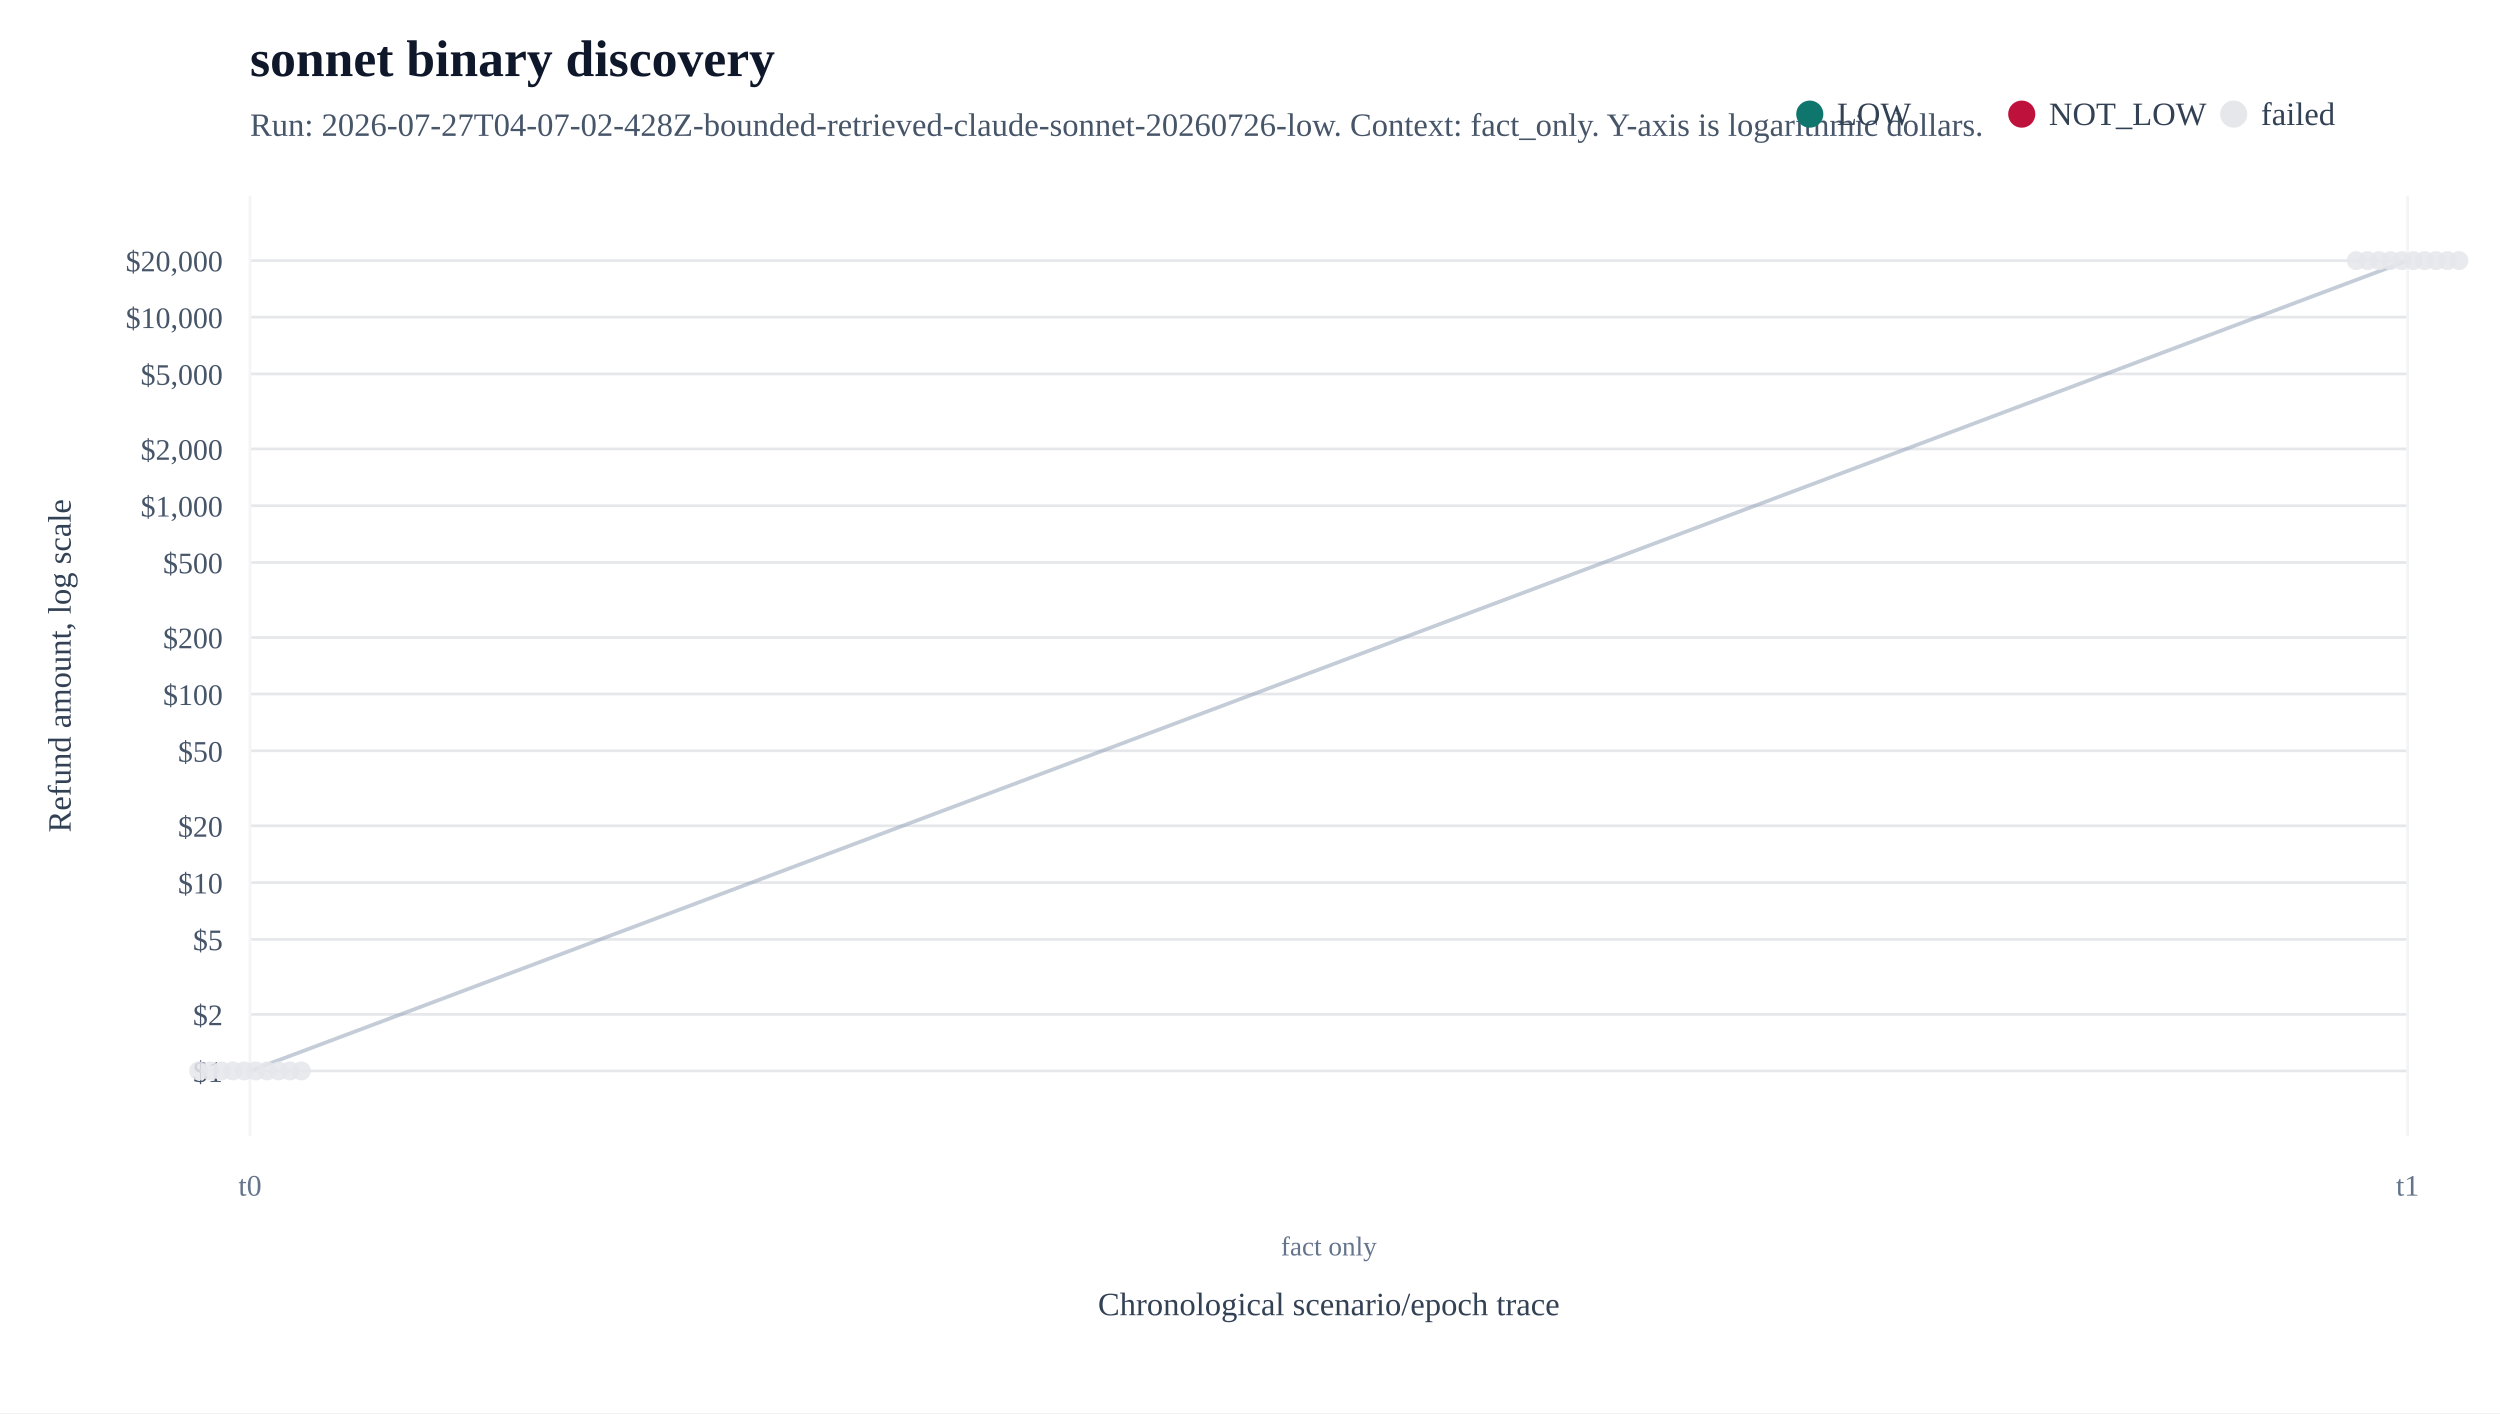
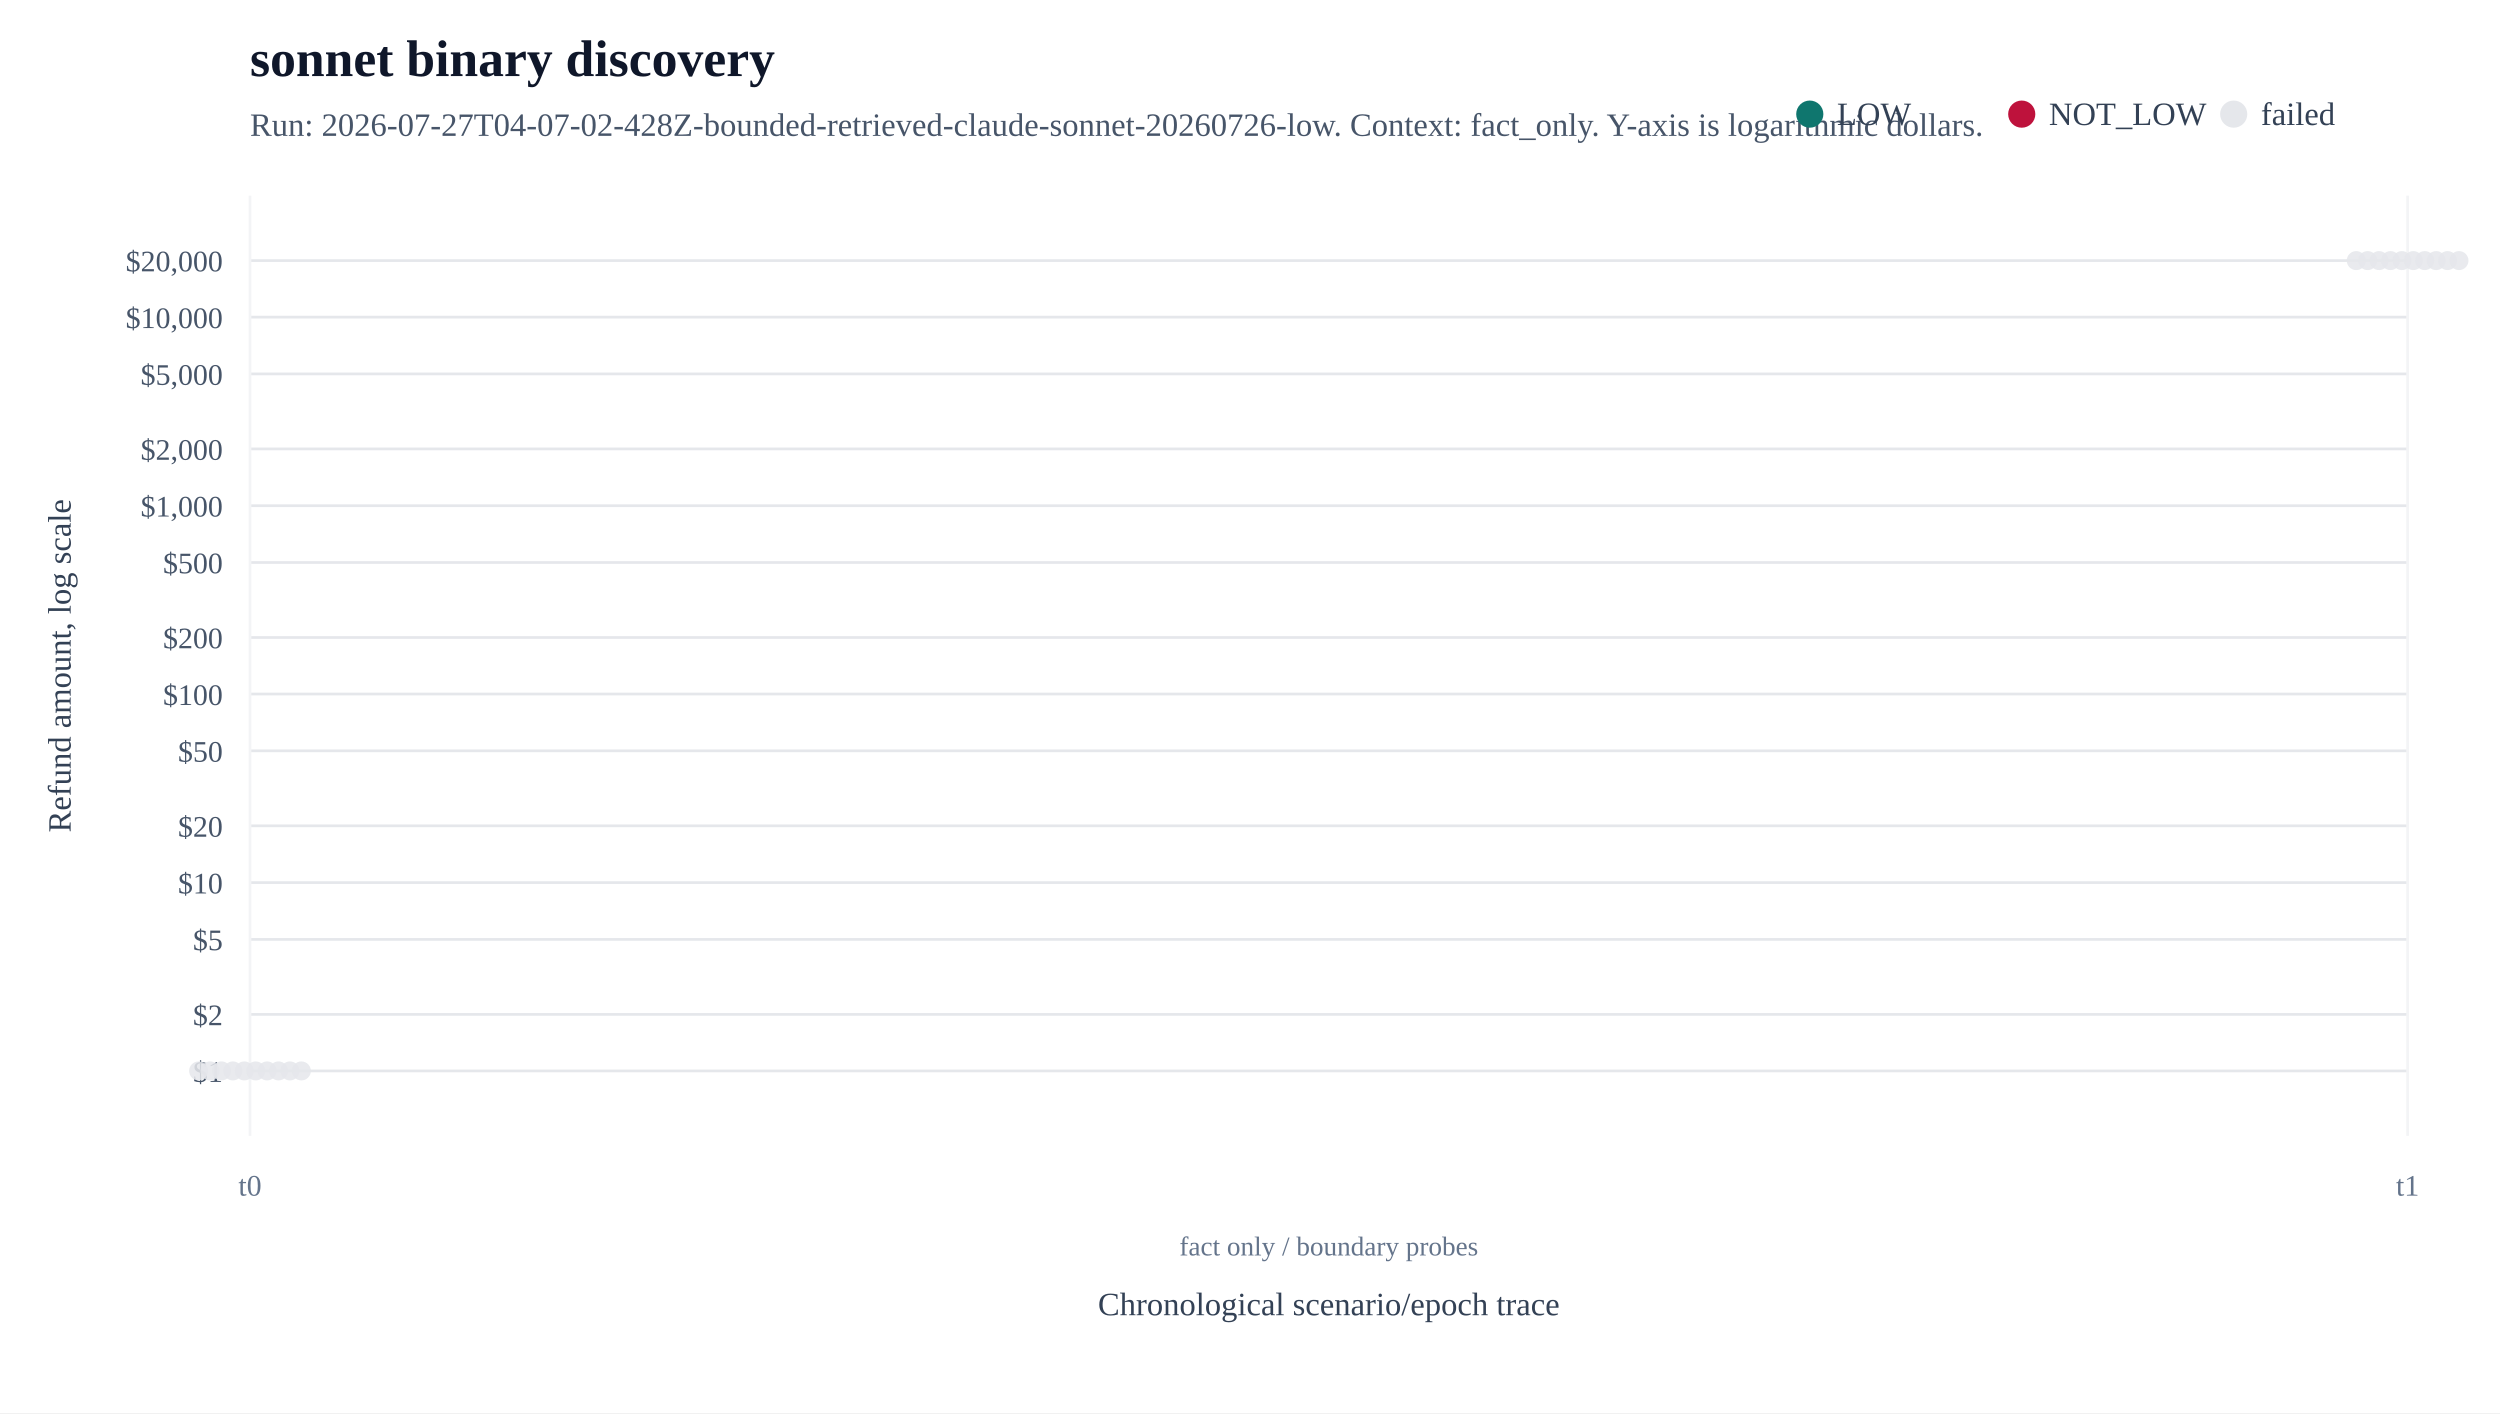
<svg xmlns="http://www.w3.org/2000/svg" width="920" height="520" viewBox="0 0 920 520" role="img" aria-labelledby="title desc">
  <rect width="100%" height="100%" fill="#ffffff" />
  <text x="92" y="28" font-size="19" font-weight="700" fill="#0f172a">sonnet binary discovery</text>
  <text x="92" y="50" font-size="12" fill="#475569">Run: 2026-07-27T04-07-02-428Z-bounded-retrieved-claude-sonnet-20260726-low. Context: fact_only. Y-axis is logarithmic dollars.</text>
  <circle cx="666" cy="42" r="5" fill="#0f766e" />
  <text x="676" y="46" font-size="12" fill="#334155">LOW</text>
  <circle cx="744" cy="42" r="5" fill="#be123c" />
  <text x="754" y="46" font-size="12" fill="#334155">NOT_LOW</text>
  <circle cx="822" cy="42" r="5" fill="#e5e7eb" />
  <text x="832" y="46" font-size="12" fill="#334155">failed</text>
  <rect x="92" y="72" width="794" height="346" fill="#ffffff" />
  <line x1="92" y1="394.1" x2="886" y2="394.1" stroke="#e5e7eb" />
  <text x="82" y="398.138" text-anchor="end" font-size="11" fill="#475569">$1</text>
  <line x1="92" y1="373.3" x2="886" y2="373.3" stroke="#e5e7eb" />
  <text x="82" y="377.262" text-anchor="end" font-size="11" fill="#475569">$2</text>
  <line x1="92" y1="345.7" x2="886" y2="345.7" stroke="#e5e7eb" />
  <text x="82" y="349.664" text-anchor="end" font-size="11" fill="#475569">$5</text>
  <line x1="92" y1="324.8" x2="886" y2="324.8" stroke="#e5e7eb" />
  <text x="82" y="328.788" text-anchor="end" font-size="11" fill="#475569">$10</text>
  <line x1="92" y1="303.9" x2="886" y2="303.9" stroke="#e5e7eb" />
  <text x="82" y="307.912" text-anchor="end" font-size="11" fill="#475569">$20</text>
  <line x1="92" y1="276.3" x2="886" y2="276.3" stroke="#e5e7eb" />
  <text x="82" y="280.315" text-anchor="end" font-size="11" fill="#475569">$50</text>
  <line x1="92" y1="255.4" x2="886" y2="255.4" stroke="#e5e7eb" />
  <text x="82" y="259.438" text-anchor="end" font-size="11" fill="#475569">$100</text>
  <line x1="92" y1="234.6" x2="886" y2="234.6" stroke="#e5e7eb" />
  <text x="82" y="238.562" text-anchor="end" font-size="11" fill="#475569">$200</text>
  <line x1="92" y1="207.0" x2="886" y2="207.0" stroke="#e5e7eb" />
  <text x="82" y="210.965" text-anchor="end" font-size="11" fill="#475569">$500</text>
  <line x1="92" y1="186.1" x2="886" y2="186.1" stroke="#e5e7eb" />
  <text x="82" y="190.088" text-anchor="end" font-size="11" fill="#475569">$1,000</text>
  <line x1="92" y1="165.2" x2="886" y2="165.2" stroke="#e5e7eb" />
  <text x="82" y="169.212" text-anchor="end" font-size="11" fill="#475569">$2,000</text>
  <line x1="92" y1="137.6" x2="886" y2="137.6" stroke="#e5e7eb" />
  <text x="82" y="141.615" text-anchor="end" font-size="11" fill="#475569">$5,000</text>
  <line x1="92" y1="116.7" x2="886" y2="116.7" stroke="#e5e7eb" />
  <text x="82" y="120.738" text-anchor="end" font-size="11" fill="#475569">$10,000</text>
  <line x1="92" y1="95.9" x2="886" y2="95.9" stroke="#e5e7eb" />
  <text x="82" y="99.862" text-anchor="end" font-size="11" fill="#475569">$20,000</text>
  <line x1="92.0" y1="72" x2="92.0" y2="418" stroke="#f3f4f6" />
  <text x="92.0" y="440" text-anchor="middle" font-size="11" fill="#64748b">t0</text>
  <line x1="886.0" y1="72" x2="886.0" y2="418" stroke="#f3f4f6" />
  <text x="886.0" y="440" text-anchor="middle" font-size="11" fill="#64748b">t1</text>
-   <polyline points="92.0,394.1 886.0,95.9" fill="none" stroke="#94a3b8" stroke-width="1.4" opacity="0.55" />
  <circle cx="73.1" cy="394.1" r="3.5" fill="#e5e7eb" opacity="0.86" />
  <circle cx="77.3" cy="394.1" r="3.5" fill="#e5e7eb" opacity="0.86" />
  <circle cx="81.5" cy="394.1" r="3.5" fill="#e5e7eb" opacity="0.86" />
  <circle cx="85.7" cy="394.1" r="3.5" fill="#e5e7eb" opacity="0.86" />
  <circle cx="89.9" cy="394.1" r="3.5" fill="#e5e7eb" opacity="0.86" />
  <circle cx="94.1" cy="394.1" r="3.5" fill="#e5e7eb" opacity="0.86" />
  <circle cx="98.3" cy="394.1" r="3.5" fill="#e5e7eb" opacity="0.86" />
  <circle cx="102.5" cy="394.1" r="3.5" fill="#e5e7eb" opacity="0.86" />
  <circle cx="106.7" cy="394.1" r="3.5" fill="#e5e7eb" opacity="0.86" />
  <circle cx="110.9" cy="394.1" r="3.5" fill="#e5e7eb" opacity="0.86" />
  <circle cx="867.1" cy="95.9" r="3.5" fill="#e5e7eb" opacity="0.86" />
  <circle cx="871.3" cy="95.9" r="3.5" fill="#e5e7eb" opacity="0.86" />
  <circle cx="875.5" cy="95.9" r="3.5" fill="#e5e7eb" opacity="0.86" />
  <circle cx="879.7" cy="95.9" r="3.5" fill="#e5e7eb" opacity="0.86" />
  <circle cx="883.9" cy="95.9" r="3.5" fill="#e5e7eb" opacity="0.86" />
  <circle cx="888.1" cy="95.9" r="3.5" fill="#e5e7eb" opacity="0.86" />
  <circle cx="892.3" cy="95.9" r="3.5" fill="#e5e7eb" opacity="0.86" />
  <circle cx="896.5" cy="95.9" r="3.5" fill="#e5e7eb" opacity="0.86" />
  <circle cx="900.7" cy="95.9" r="3.5" fill="#e5e7eb" opacity="0.86" />
  <circle cx="904.9" cy="95.9" r="3.5" fill="#e5e7eb" opacity="0.86" />
-   <text x="489.0" y="462" text-anchor="middle" font-size="10" fill="#64748b">fact only</text>
+   <text x="489.0" y="462" text-anchor="middle" font-size="10" fill="#64748b">fact only / boundary probes</text>
  <text x="489" y="484" text-anchor="middle" font-size="12" fill="#334155">Chronological scenario/epoch trace</text>
  <text transform="translate(26 245) rotate(-90)" text-anchor="middle" font-size="12" fill="#334155">Refund amount, log scale</text>
</svg>
